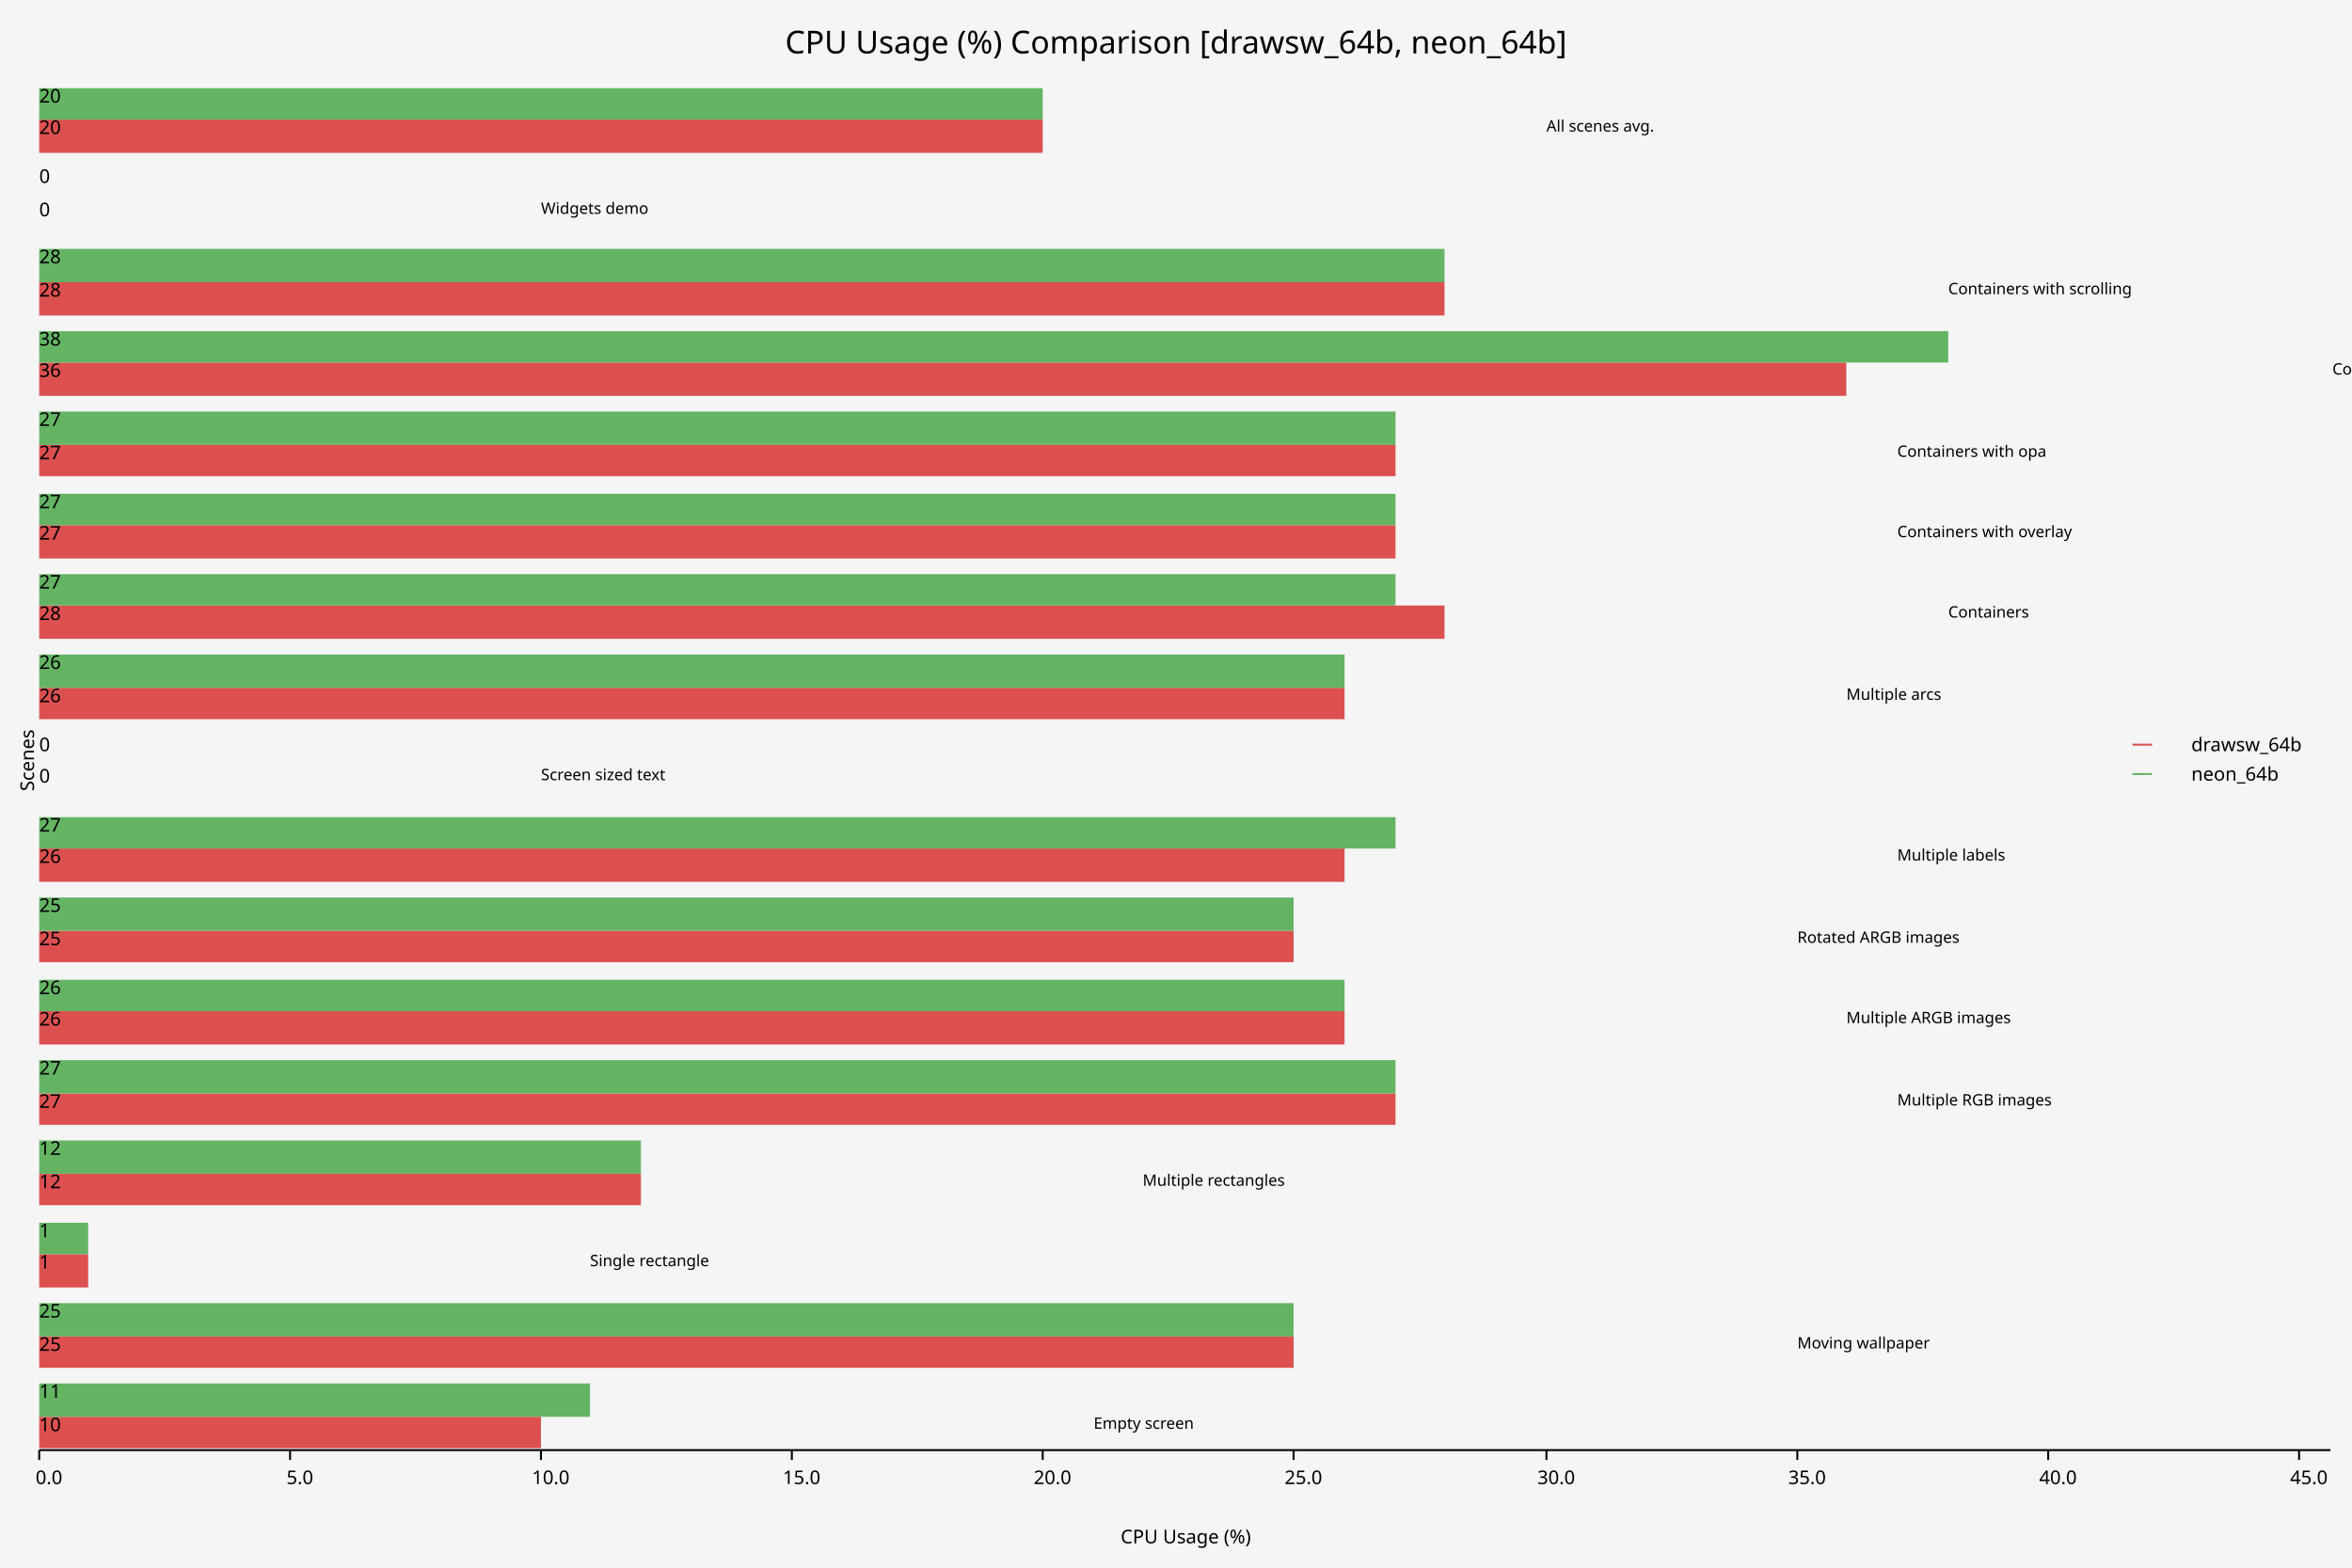
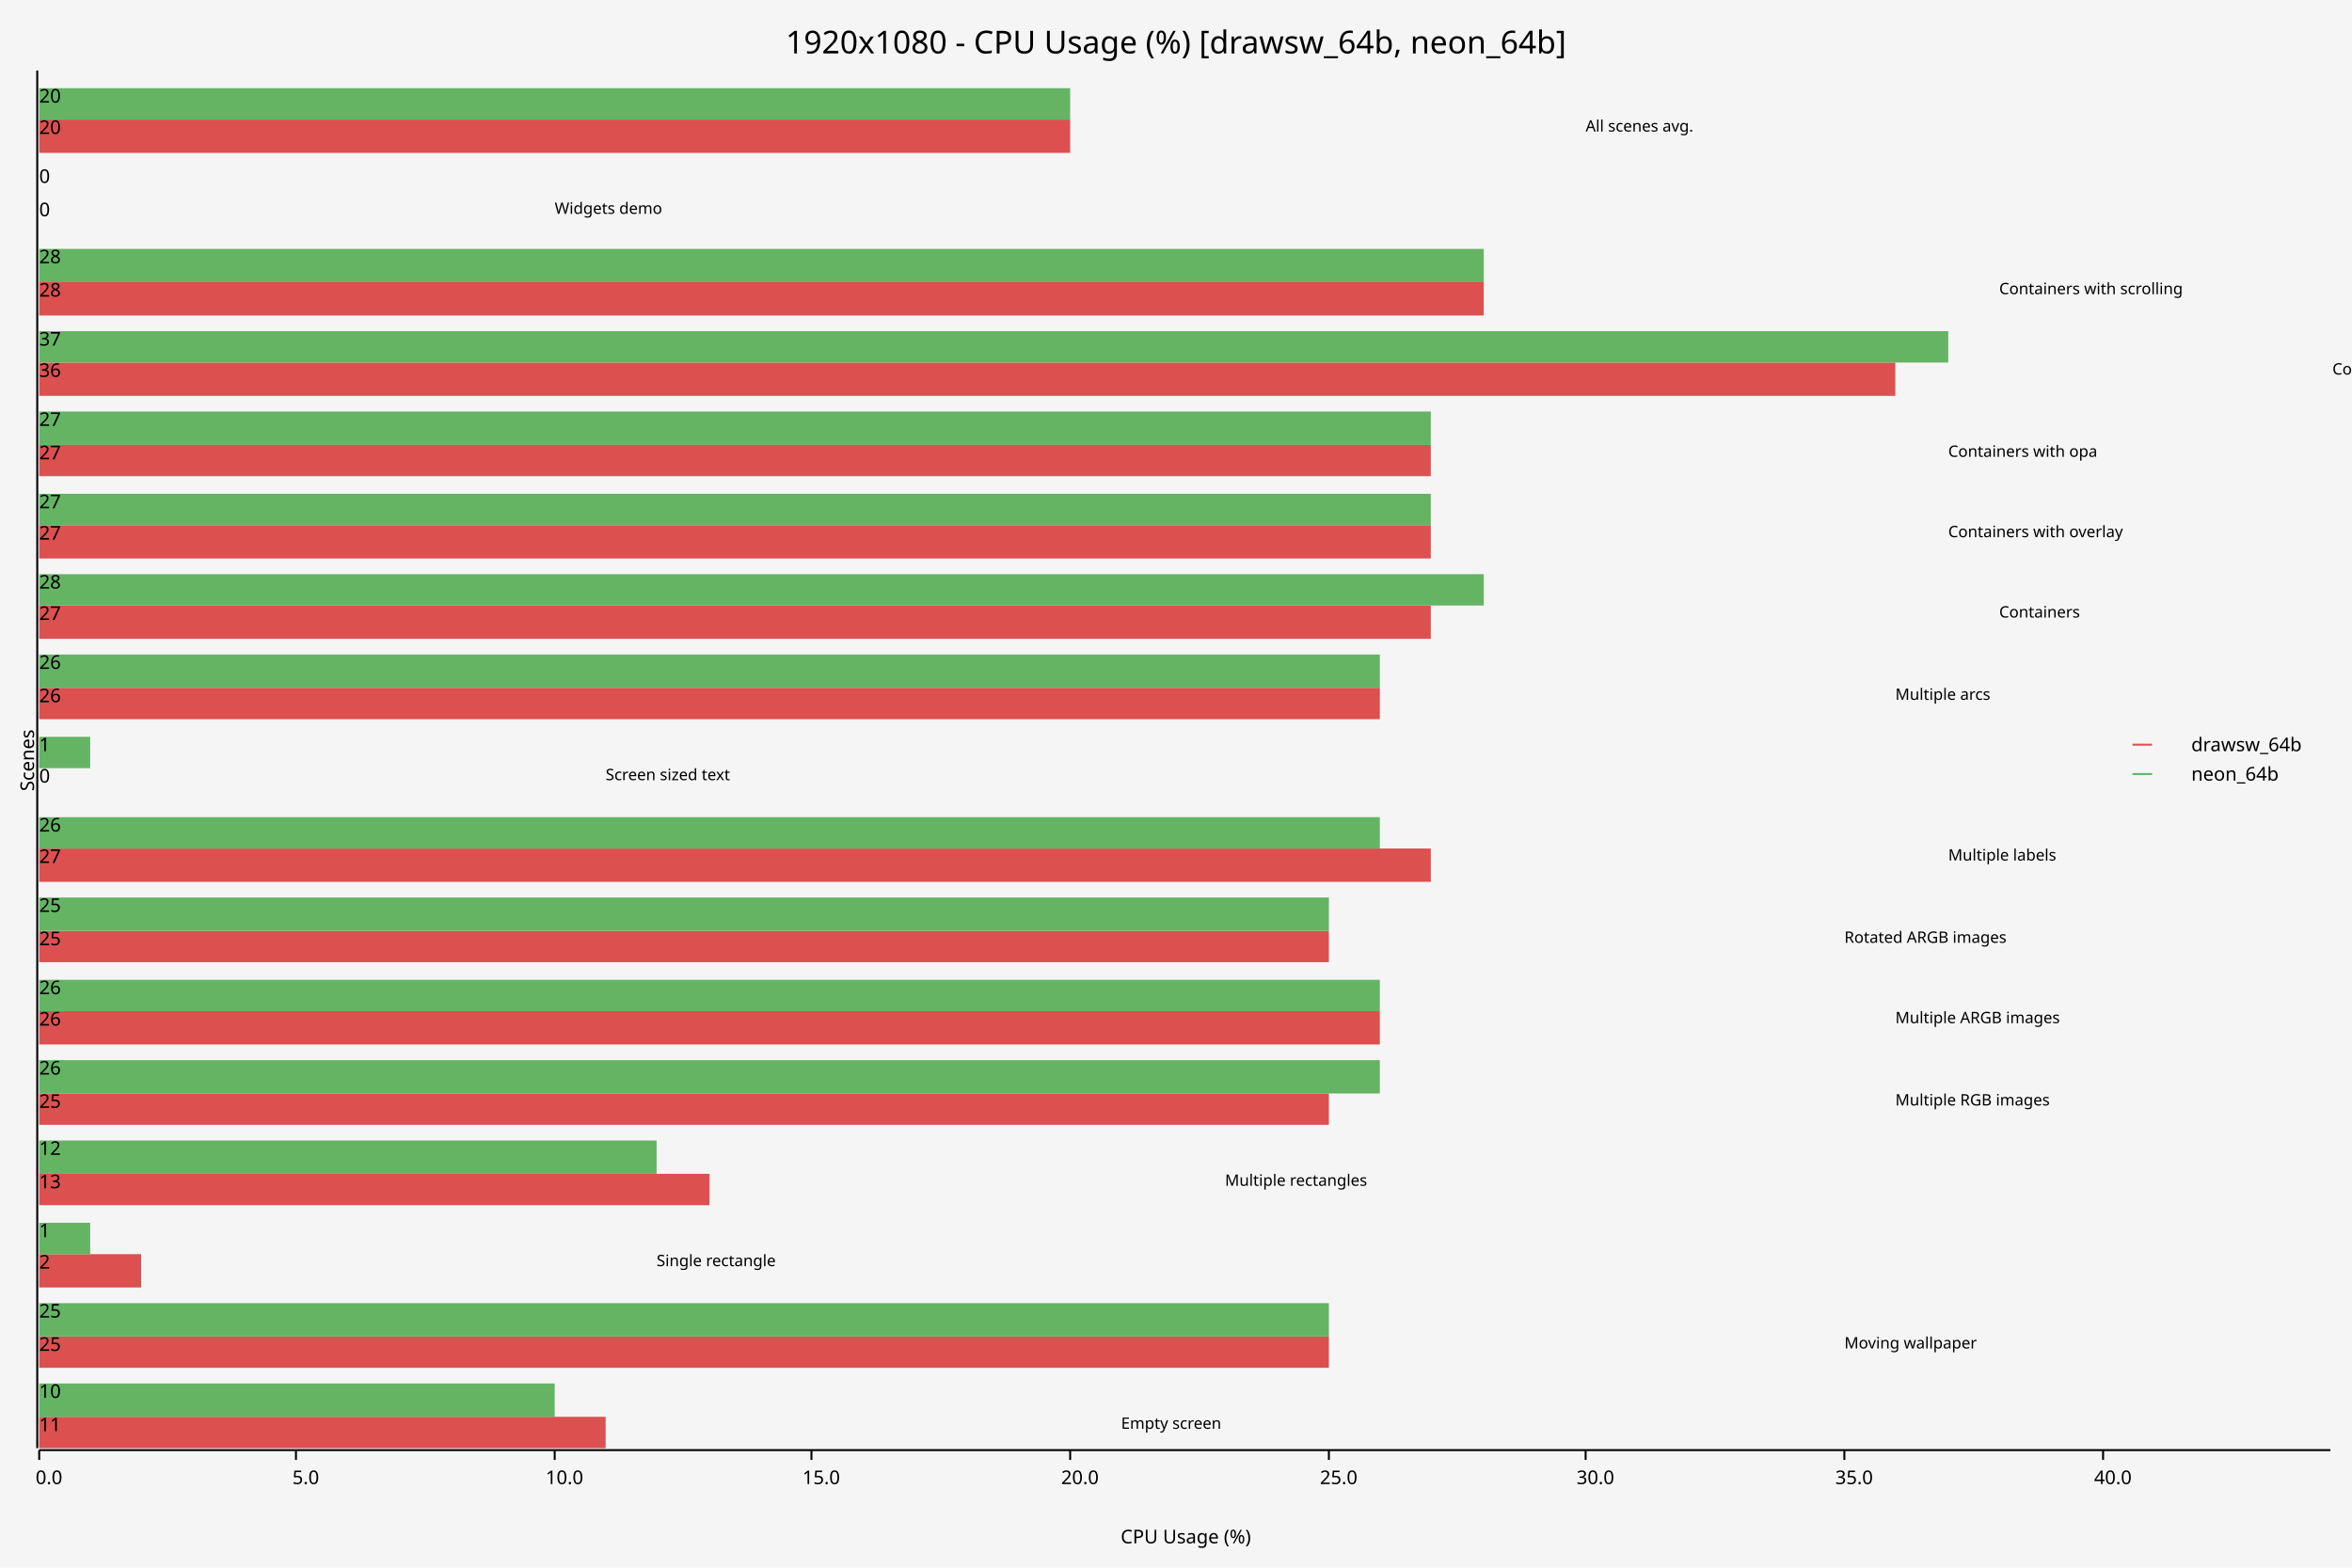
<svg xmlns="http://www.w3.org/2000/svg" width="1200" height="800" viewBox="0 0 1200 800">
  <rect x="0" y="0" width="1200" height="800" opacity="1" fill="#F5F5F5" stroke="none" />
  <text x="600" y="15" dy="0.76em" text-anchor="middle" font-family="sans-serif" font-size="16.129" opacity="1" fill="#000000">
- CPU Usage (%) Comparison [drawsw_64b, neon_64b]
+ 1920x1080 - CPU Usage (%) [drawsw_64b, neon_64b]
</text>
  <text x="10" y="388" dy="0.76em" text-anchor="middle" font-family="sans-serif" font-size="9.677" opacity="1" fill="#000000" transform="rotate(270, 10, 388)">
Scenes
</text>
  <text x="605" y="790" dy="-0.5ex" text-anchor="middle" font-family="sans-serif" font-size="9.677" opacity="1" fill="#000000">
CPU Usage (%)
</text>
+   <polyline fill="none" opacity="1" stroke="#000000" stroke-width="1" points="19,36 19,739 " />
  <polyline fill="none" opacity="1" stroke="#000000" stroke-width="1" points="20,740 1189,740 " />
  <text x="25" y="750" dy="0.76em" text-anchor="middle" font-family="sans-serif" font-size="9.677" opacity="1" fill="#000000">
0.0
</text>
  <polyline fill="none" opacity="1" stroke="#000000" stroke-width="1" points="20,740 20,745 " />
-   <text x="153" y="750" dy="0.76em" text-anchor="middle" font-family="sans-serif" font-size="9.677" opacity="1" fill="#000000">
+   <text x="156" y="750" dy="0.76em" text-anchor="middle" font-family="sans-serif" font-size="9.677" opacity="1" fill="#000000">
5.0
</text>
-   <polyline fill="none" opacity="1" stroke="#000000" stroke-width="1" points="148,740 148,745 " />
-   <text x="281" y="750" dy="0.76em" text-anchor="middle" font-family="sans-serif" font-size="9.677" opacity="1" fill="#000000">
+   <polyline fill="none" opacity="1" stroke="#000000" stroke-width="1" points="151,740 151,745 " />
+   <text x="288" y="750" dy="0.76em" text-anchor="middle" font-family="sans-serif" font-size="9.677" opacity="1" fill="#000000">
10.0
</text>
-   <polyline fill="none" opacity="1" stroke="#000000" stroke-width="1" points="276,740 276,745 " />
-   <text x="409" y="750" dy="0.76em" text-anchor="middle" font-family="sans-serif" font-size="9.677" opacity="1" fill="#000000">
+   <polyline fill="none" opacity="1" stroke="#000000" stroke-width="1" points="283,740 283,745 " />
+   <text x="419" y="750" dy="0.76em" text-anchor="middle" font-family="sans-serif" font-size="9.677" opacity="1" fill="#000000">
15.0
</text>
-   <polyline fill="none" opacity="1" stroke="#000000" stroke-width="1" points="404,740 404,745 " />
-   <text x="537" y="750" dy="0.76em" text-anchor="middle" font-family="sans-serif" font-size="9.677" opacity="1" fill="#000000">
+   <polyline fill="none" opacity="1" stroke="#000000" stroke-width="1" points="414,740 414,745 " />
+   <text x="551" y="750" dy="0.76em" text-anchor="middle" font-family="sans-serif" font-size="9.677" opacity="1" fill="#000000">
20.0
</text>
-   <polyline fill="none" opacity="1" stroke="#000000" stroke-width="1" points="532,740 532,745 " />
-   <text x="665" y="750" dy="0.76em" text-anchor="middle" font-family="sans-serif" font-size="9.677" opacity="1" fill="#000000">
+   <polyline fill="none" opacity="1" stroke="#000000" stroke-width="1" points="546,740 546,745 " />
+   <text x="683" y="750" dy="0.76em" text-anchor="middle" font-family="sans-serif" font-size="9.677" opacity="1" fill="#000000">
25.0
</text>
-   <polyline fill="none" opacity="1" stroke="#000000" stroke-width="1" points="660,740 660,745 " />
-   <text x="794" y="750" dy="0.76em" text-anchor="middle" font-family="sans-serif" font-size="9.677" opacity="1" fill="#000000">
+   <polyline fill="none" opacity="1" stroke="#000000" stroke-width="1" points="678,740 678,745 " />
+   <text x="814" y="750" dy="0.76em" text-anchor="middle" font-family="sans-serif" font-size="9.677" opacity="1" fill="#000000">
30.0
</text>
-   <polyline fill="none" opacity="1" stroke="#000000" stroke-width="1" points="789,740 789,745 " />
-   <text x="922" y="750" dy="0.76em" text-anchor="middle" font-family="sans-serif" font-size="9.677" opacity="1" fill="#000000">
+   <polyline fill="none" opacity="1" stroke="#000000" stroke-width="1" points="809,740 809,745 " />
+   <text x="946" y="750" dy="0.76em" text-anchor="middle" font-family="sans-serif" font-size="9.677" opacity="1" fill="#000000">
35.0
</text>
-   <polyline fill="none" opacity="1" stroke="#000000" stroke-width="1" points="917,740 917,745 " />
-   <text x="1050" y="750" dy="0.76em" text-anchor="middle" font-family="sans-serif" font-size="9.677" opacity="1" fill="#000000">
+   <polyline fill="none" opacity="1" stroke="#000000" stroke-width="1" points="941,740 941,745 " />
+   <text x="1078" y="750" dy="0.76em" text-anchor="middle" font-family="sans-serif" font-size="9.677" opacity="1" fill="#000000">
40.0
</text>
-   <polyline fill="none" opacity="1" stroke="#000000" stroke-width="1" points="1045,740 1045,745 " />
-   <text x="1178" y="750" dy="0.76em" text-anchor="middle" font-family="sans-serif" font-size="9.677" opacity="1" fill="#000000">
- 45.0
- </text>
-   <polyline fill="none" opacity="1" stroke="#000000" stroke-width="1" points="1173,740 1173,745 " />
-   <rect x="20" y="723" width="256" height="16" opacity="1" fill="#DC5050" stroke="none" />
-   <rect x="20" y="682" width="640" height="16" opacity="1" fill="#DC5050" stroke="none" />
-   <rect x="20" y="640" width="25" height="17" opacity="1" fill="#DC5050" stroke="none" />
-   <rect x="20" y="599" width="307" height="16" opacity="1" fill="#DC5050" stroke="none" />
-   <rect x="20" y="558" width="692" height="16" opacity="1" fill="#DC5050" stroke="none" />
-   <rect x="20" y="516" width="666" height="17" opacity="1" fill="#DC5050" stroke="none" />
-   <rect x="20" y="475" width="640" height="16" opacity="1" fill="#DC5050" stroke="none" />
-   <rect x="20" y="433" width="666" height="17" opacity="1" fill="#DC5050" stroke="none" />
+   <polyline fill="none" opacity="1" stroke="#000000" stroke-width="1" points="1073,740 1073,745 " />
+   <rect x="20" y="723" width="289" height="16" opacity="1" fill="#DC5050" stroke="none" />
+   <rect x="20" y="682" width="658" height="16" opacity="1" fill="#DC5050" stroke="none" />
+   <rect x="20" y="640" width="52" height="17" opacity="1" fill="#DC5050" stroke="none" />
+   <rect x="20" y="599" width="342" height="16" opacity="1" fill="#DC5050" stroke="none" />
+   <rect x="20" y="558" width="658" height="16" opacity="1" fill="#DC5050" stroke="none" />
+   <rect x="20" y="516" width="684" height="17" opacity="1" fill="#DC5050" stroke="none" />
+   <rect x="20" y="475" width="658" height="16" opacity="1" fill="#DC5050" stroke="none" />
+   <rect x="20" y="433" width="710" height="17" opacity="1" fill="#DC5050" stroke="none" />
  <rect x="20" y="392" width="0" height="17" opacity="1" fill="#DC5050" stroke="none" />
-   <rect x="20" y="351" width="666" height="16" opacity="1" fill="#DC5050" stroke="none" />
-   <rect x="20" y="309" width="717" height="17" opacity="1" fill="#DC5050" stroke="none" />
-   <rect x="20" y="268" width="692" height="17" opacity="1" fill="#DC5050" stroke="none" />
-   <rect x="20" y="227" width="692" height="16" opacity="1" fill="#DC5050" stroke="none" />
-   <rect x="20" y="185" width="922" height="17" opacity="1" fill="#DC5050" stroke="none" />
-   <rect x="20" y="144" width="717" height="17" opacity="1" fill="#DC5050" stroke="none" />
+   <rect x="20" y="351" width="684" height="16" opacity="1" fill="#DC5050" stroke="none" />
+   <rect x="20" y="309" width="710" height="17" opacity="1" fill="#DC5050" stroke="none" />
+   <rect x="20" y="268" width="710" height="17" opacity="1" fill="#DC5050" stroke="none" />
+   <rect x="20" y="227" width="710" height="16" opacity="1" fill="#DC5050" stroke="none" />
+   <rect x="20" y="185" width="947" height="17" opacity="1" fill="#DC5050" stroke="none" />
+   <rect x="20" y="144" width="737" height="17" opacity="1" fill="#DC5050" stroke="none" />
  <rect x="20" y="103" width="0" height="16" opacity="1" fill="#DC5050" stroke="none" />
-   <rect x="20" y="61" width="512" height="17" opacity="1" fill="#DC5050" stroke="none" />
+   <rect x="20" y="61" width="526" height="17" opacity="1" fill="#DC5050" stroke="none" />
  <text x="20" y="723" dy="0.76em" text-anchor="start" font-family="sans-serif" font-size="9.677" opacity="1" fill="#000000">
- 10
+ 11
</text>
  <text x="20" y="682" dy="0.76em" text-anchor="start" font-family="sans-serif" font-size="9.677" opacity="1" fill="#000000">
25
</text>
  <text x="20" y="640" dy="0.76em" text-anchor="start" font-family="sans-serif" font-size="9.677" opacity="1" fill="#000000">
- 1
+ 2
</text>
  <text x="20" y="599" dy="0.76em" text-anchor="start" font-family="sans-serif" font-size="9.677" opacity="1" fill="#000000">
- 12
+ 13
</text>
  <text x="20" y="558" dy="0.76em" text-anchor="start" font-family="sans-serif" font-size="9.677" opacity="1" fill="#000000">
- 27
+ 25
</text>
  <text x="20" y="516" dy="0.76em" text-anchor="start" font-family="sans-serif" font-size="9.677" opacity="1" fill="#000000">
26
</text>
  <text x="20" y="475" dy="0.76em" text-anchor="start" font-family="sans-serif" font-size="9.677" opacity="1" fill="#000000">
25
</text>
  <text x="20" y="433" dy="0.76em" text-anchor="start" font-family="sans-serif" font-size="9.677" opacity="1" fill="#000000">
- 26
+ 27
</text>
  <text x="20" y="392" dy="0.76em" text-anchor="start" font-family="sans-serif" font-size="9.677" opacity="1" fill="#000000">
0
</text>
  <text x="20" y="351" dy="0.76em" text-anchor="start" font-family="sans-serif" font-size="9.677" opacity="1" fill="#000000">
26
</text>
  <text x="20" y="309" dy="0.76em" text-anchor="start" font-family="sans-serif" font-size="9.677" opacity="1" fill="#000000">
- 28
+ 27
</text>
  <text x="20" y="268" dy="0.76em" text-anchor="start" font-family="sans-serif" font-size="9.677" opacity="1" fill="#000000">
27
</text>
  <text x="20" y="227" dy="0.76em" text-anchor="start" font-family="sans-serif" font-size="9.677" opacity="1" fill="#000000">
27
</text>
  <text x="20" y="185" dy="0.76em" text-anchor="start" font-family="sans-serif" font-size="9.677" opacity="1" fill="#000000">
36
</text>
  <text x="20" y="144" dy="0.76em" text-anchor="start" font-family="sans-serif" font-size="9.677" opacity="1" fill="#000000">
28
</text>
  <text x="20" y="103" dy="0.76em" text-anchor="start" font-family="sans-serif" font-size="9.677" opacity="1" fill="#000000">
0
</text>
  <text x="20" y="61" dy="0.76em" text-anchor="start" font-family="sans-serif" font-size="9.677" opacity="1" fill="#000000">
20
</text>
-   <rect x="20" y="706" width="281" height="17" opacity="1" fill="#64B464" stroke="none" />
-   <rect x="20" y="665" width="640" height="17" opacity="1" fill="#64B464" stroke="none" />
-   <rect x="20" y="624" width="25" height="16" opacity="1" fill="#64B464" stroke="none" />
-   <rect x="20" y="582" width="307" height="17" opacity="1" fill="#64B464" stroke="none" />
-   <rect x="20" y="541" width="692" height="17" opacity="1" fill="#64B464" stroke="none" />
-   <rect x="20" y="500" width="666" height="16" opacity="1" fill="#64B464" stroke="none" />
-   <rect x="20" y="458" width="640" height="17" opacity="1" fill="#64B464" stroke="none" />
-   <rect x="20" y="417" width="692" height="16" opacity="1" fill="#64B464" stroke="none" />
-   <rect x="20" y="376" width="0" height="16" opacity="1" fill="#64B464" stroke="none" />
-   <rect x="20" y="334" width="666" height="17" opacity="1" fill="#64B464" stroke="none" />
-   <rect x="20" y="293" width="692" height="16" opacity="1" fill="#64B464" stroke="none" />
-   <rect x="20" y="252" width="692" height="16" opacity="1" fill="#64B464" stroke="none" />
-   <rect x="20" y="210" width="692" height="17" opacity="1" fill="#64B464" stroke="none" />
+   <rect x="20" y="706" width="263" height="17" opacity="1" fill="#64B464" stroke="none" />
+   <rect x="20" y="665" width="658" height="17" opacity="1" fill="#64B464" stroke="none" />
+   <rect x="20" y="624" width="26" height="16" opacity="1" fill="#64B464" stroke="none" />
+   <rect x="20" y="582" width="315" height="17" opacity="1" fill="#64B464" stroke="none" />
+   <rect x="20" y="541" width="684" height="17" opacity="1" fill="#64B464" stroke="none" />
+   <rect x="20" y="500" width="684" height="16" opacity="1" fill="#64B464" stroke="none" />
+   <rect x="20" y="458" width="658" height="17" opacity="1" fill="#64B464" stroke="none" />
+   <rect x="20" y="417" width="684" height="16" opacity="1" fill="#64B464" stroke="none" />
+   <rect x="20" y="376" width="26" height="16" opacity="1" fill="#64B464" stroke="none" />
+   <rect x="20" y="334" width="684" height="17" opacity="1" fill="#64B464" stroke="none" />
+   <rect x="20" y="293" width="737" height="16" opacity="1" fill="#64B464" stroke="none" />
+   <rect x="20" y="252" width="710" height="16" opacity="1" fill="#64B464" stroke="none" />
+   <rect x="20" y="210" width="710" height="17" opacity="1" fill="#64B464" stroke="none" />
  <rect x="20" y="169" width="974" height="16" opacity="1" fill="#64B464" stroke="none" />
-   <rect x="20" y="127" width="717" height="17" opacity="1" fill="#64B464" stroke="none" />
+   <rect x="20" y="127" width="737" height="17" opacity="1" fill="#64B464" stroke="none" />
  <rect x="20" y="86" width="0" height="17" opacity="1" fill="#64B464" stroke="none" />
-   <rect x="20" y="45" width="512" height="16" opacity="1" fill="#64B464" stroke="none" />
+   <rect x="20" y="45" width="526" height="16" opacity="1" fill="#64B464" stroke="none" />
  <text x="20" y="706" dy="0.76em" text-anchor="start" font-family="sans-serif" font-size="9.677" opacity="1" fill="#000000">
- 11
+ 10
</text>
  <text x="20" y="665" dy="0.76em" text-anchor="start" font-family="sans-serif" font-size="9.677" opacity="1" fill="#000000">
25
</text>
  <text x="20" y="624" dy="0.76em" text-anchor="start" font-family="sans-serif" font-size="9.677" opacity="1" fill="#000000">
1
</text>
  <text x="20" y="582" dy="0.76em" text-anchor="start" font-family="sans-serif" font-size="9.677" opacity="1" fill="#000000">
12
</text>
  <text x="20" y="541" dy="0.76em" text-anchor="start" font-family="sans-serif" font-size="9.677" opacity="1" fill="#000000">
- 27
+ 26
</text>
  <text x="20" y="500" dy="0.76em" text-anchor="start" font-family="sans-serif" font-size="9.677" opacity="1" fill="#000000">
26
</text>
  <text x="20" y="458" dy="0.76em" text-anchor="start" font-family="sans-serif" font-size="9.677" opacity="1" fill="#000000">
25
</text>
  <text x="20" y="417" dy="0.76em" text-anchor="start" font-family="sans-serif" font-size="9.677" opacity="1" fill="#000000">
- 27
+ 26
</text>
  <text x="20" y="376" dy="0.76em" text-anchor="start" font-family="sans-serif" font-size="9.677" opacity="1" fill="#000000">
- 0
+ 1
</text>
  <text x="20" y="334" dy="0.76em" text-anchor="start" font-family="sans-serif" font-size="9.677" opacity="1" fill="#000000">
26
</text>
  <text x="20" y="293" dy="0.76em" text-anchor="start" font-family="sans-serif" font-size="9.677" opacity="1" fill="#000000">
- 27
+ 28
</text>
  <text x="20" y="252" dy="0.76em" text-anchor="start" font-family="sans-serif" font-size="9.677" opacity="1" fill="#000000">
27
</text>
  <text x="20" y="210" dy="0.76em" text-anchor="start" font-family="sans-serif" font-size="9.677" opacity="1" fill="#000000">
27
</text>
  <text x="20" y="169" dy="0.76em" text-anchor="start" font-family="sans-serif" font-size="9.677" opacity="1" fill="#000000">
- 38
+ 37
</text>
  <text x="20" y="127" dy="0.76em" text-anchor="start" font-family="sans-serif" font-size="9.677" opacity="1" fill="#000000">
28
</text>
  <text x="20" y="86" dy="0.76em" text-anchor="start" font-family="sans-serif" font-size="9.677" opacity="1" fill="#000000">
0
</text>
  <text x="20" y="45" dy="0.76em" text-anchor="start" font-family="sans-serif" font-size="9.677" opacity="1" fill="#000000">
20
</text>
-   <text x="558" y="723" dy="0.76em" text-anchor="start" font-family="sans-serif" font-size="8.065" opacity="1" fill="#000000">
+   <text x="572" y="723" dy="0.76em" text-anchor="start" font-family="sans-serif" font-size="8.065" opacity="1" fill="#000000">
Empty screen
</text>
-   <text x="917" y="682" dy="0.76em" text-anchor="start" font-family="sans-serif" font-size="8.065" opacity="1" fill="#000000">
+   <text x="941" y="682" dy="0.76em" text-anchor="start" font-family="sans-serif" font-size="8.065" opacity="1" fill="#000000">
Moving wallpaper
</text>
-   <text x="301" y="640" dy="0.76em" text-anchor="start" font-family="sans-serif" font-size="8.065" opacity="1" fill="#000000">
+   <text x="335" y="640" dy="0.76em" text-anchor="start" font-family="sans-serif" font-size="8.065" opacity="1" fill="#000000">
Single rectangle
</text>
-   <text x="583" y="599" dy="0.76em" text-anchor="start" font-family="sans-serif" font-size="8.065" opacity="1" fill="#000000">
+   <text x="625" y="599" dy="0.76em" text-anchor="start" font-family="sans-serif" font-size="8.065" opacity="1" fill="#000000">
Multiple rectangles
</text>
-   <text x="968" y="558" dy="0.76em" text-anchor="start" font-family="sans-serif" font-size="8.065" opacity="1" fill="#000000">
+   <text x="967" y="558" dy="0.76em" text-anchor="start" font-family="sans-serif" font-size="8.065" opacity="1" fill="#000000">
Multiple RGB images
</text>
-   <text x="942" y="516" dy="0.76em" text-anchor="start" font-family="sans-serif" font-size="8.065" opacity="1" fill="#000000">
+   <text x="967" y="516" dy="0.76em" text-anchor="start" font-family="sans-serif" font-size="8.065" opacity="1" fill="#000000">
Multiple ARGB images
</text>
-   <text x="917" y="475" dy="0.76em" text-anchor="start" font-family="sans-serif" font-size="8.065" opacity="1" fill="#000000">
+   <text x="941" y="475" dy="0.76em" text-anchor="start" font-family="sans-serif" font-size="8.065" opacity="1" fill="#000000">
Rotated ARGB images
</text>
-   <text x="968" y="433" dy="0.76em" text-anchor="start" font-family="sans-serif" font-size="8.065" opacity="1" fill="#000000">
+   <text x="994" y="433" dy="0.76em" text-anchor="start" font-family="sans-serif" font-size="8.065" opacity="1" fill="#000000">
Multiple labels
</text>
-   <text x="276" y="392" dy="0.76em" text-anchor="start" font-family="sans-serif" font-size="8.065" opacity="1" fill="#000000">
+   <text x="309" y="392" dy="0.76em" text-anchor="start" font-family="sans-serif" font-size="8.065" opacity="1" fill="#000000">
Screen sized text
</text>
-   <text x="942" y="351" dy="0.76em" text-anchor="start" font-family="sans-serif" font-size="8.065" opacity="1" fill="#000000">
+   <text x="967" y="351" dy="0.76em" text-anchor="start" font-family="sans-serif" font-size="8.065" opacity="1" fill="#000000">
Multiple arcs
</text>
-   <text x="994" y="309" dy="0.76em" text-anchor="start" font-family="sans-serif" font-size="8.065" opacity="1" fill="#000000">
+   <text x="1020" y="309" dy="0.76em" text-anchor="start" font-family="sans-serif" font-size="8.065" opacity="1" fill="#000000">
Containers
</text>
-   <text x="968" y="268" dy="0.76em" text-anchor="start" font-family="sans-serif" font-size="8.065" opacity="1" fill="#000000">
+   <text x="994" y="268" dy="0.76em" text-anchor="start" font-family="sans-serif" font-size="8.065" opacity="1" fill="#000000">
Containers with overlay
</text>
-   <text x="968" y="227" dy="0.76em" text-anchor="start" font-family="sans-serif" font-size="8.065" opacity="1" fill="#000000">
+   <text x="994" y="227" dy="0.76em" text-anchor="start" font-family="sans-serif" font-size="8.065" opacity="1" fill="#000000">
Containers with opa
</text>
  <text x="1190" y="185" dy="0.76em" text-anchor="start" font-family="sans-serif" font-size="8.065" opacity="1" fill="#000000">
Containers with opa_layer
</text>
-   <text x="994" y="144" dy="0.76em" text-anchor="start" font-family="sans-serif" font-size="8.065" opacity="1" fill="#000000">
+   <text x="1020" y="144" dy="0.76em" text-anchor="start" font-family="sans-serif" font-size="8.065" opacity="1" fill="#000000">
Containers with scrolling
</text>
-   <text x="276" y="103" dy="0.76em" text-anchor="start" font-family="sans-serif" font-size="8.065" opacity="1" fill="#000000">
+   <text x="283" y="103" dy="0.76em" text-anchor="start" font-family="sans-serif" font-size="8.065" opacity="1" fill="#000000">
Widgets demo
</text>
-   <text x="789" y="61" dy="0.76em" text-anchor="start" font-family="sans-serif" font-size="8.065" opacity="1" fill="#000000">
+   <text x="809" y="61" dy="0.76em" text-anchor="start" font-family="sans-serif" font-size="8.065" opacity="1" fill="#000000">
All scenes avg.
</text>
  <text x="1118" y="376" dy="0.76em" text-anchor="start" font-family="sans-serif" font-size="9.677" opacity="1" fill="#000000">
drawsw_64b
</text>
  <text x="1118" y="391" dy="0.76em" text-anchor="start" font-family="sans-serif" font-size="9.677" opacity="1" fill="#000000">
neon_64b
</text>
  <polyline fill="none" opacity="1" stroke="#DC5050" stroke-width="1" points="1088,380 1098,380 " />
  <polyline fill="none" opacity="1" stroke="#64B464" stroke-width="1" points="1088,395 1098,395 " />
</svg>
